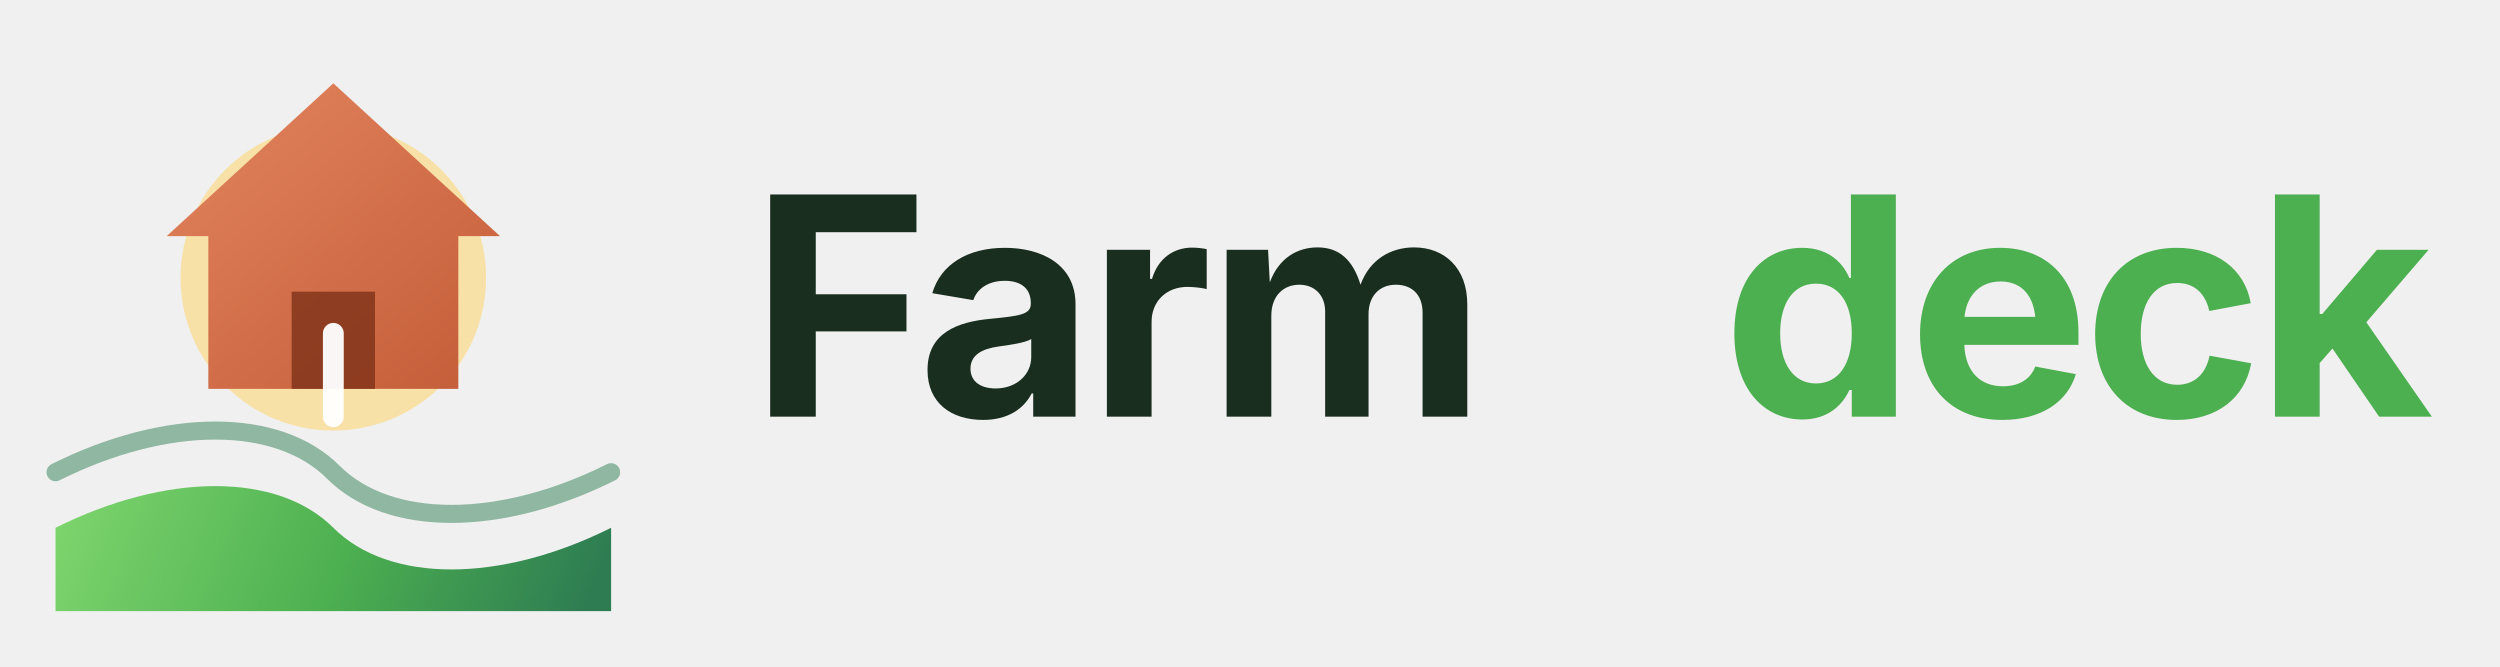
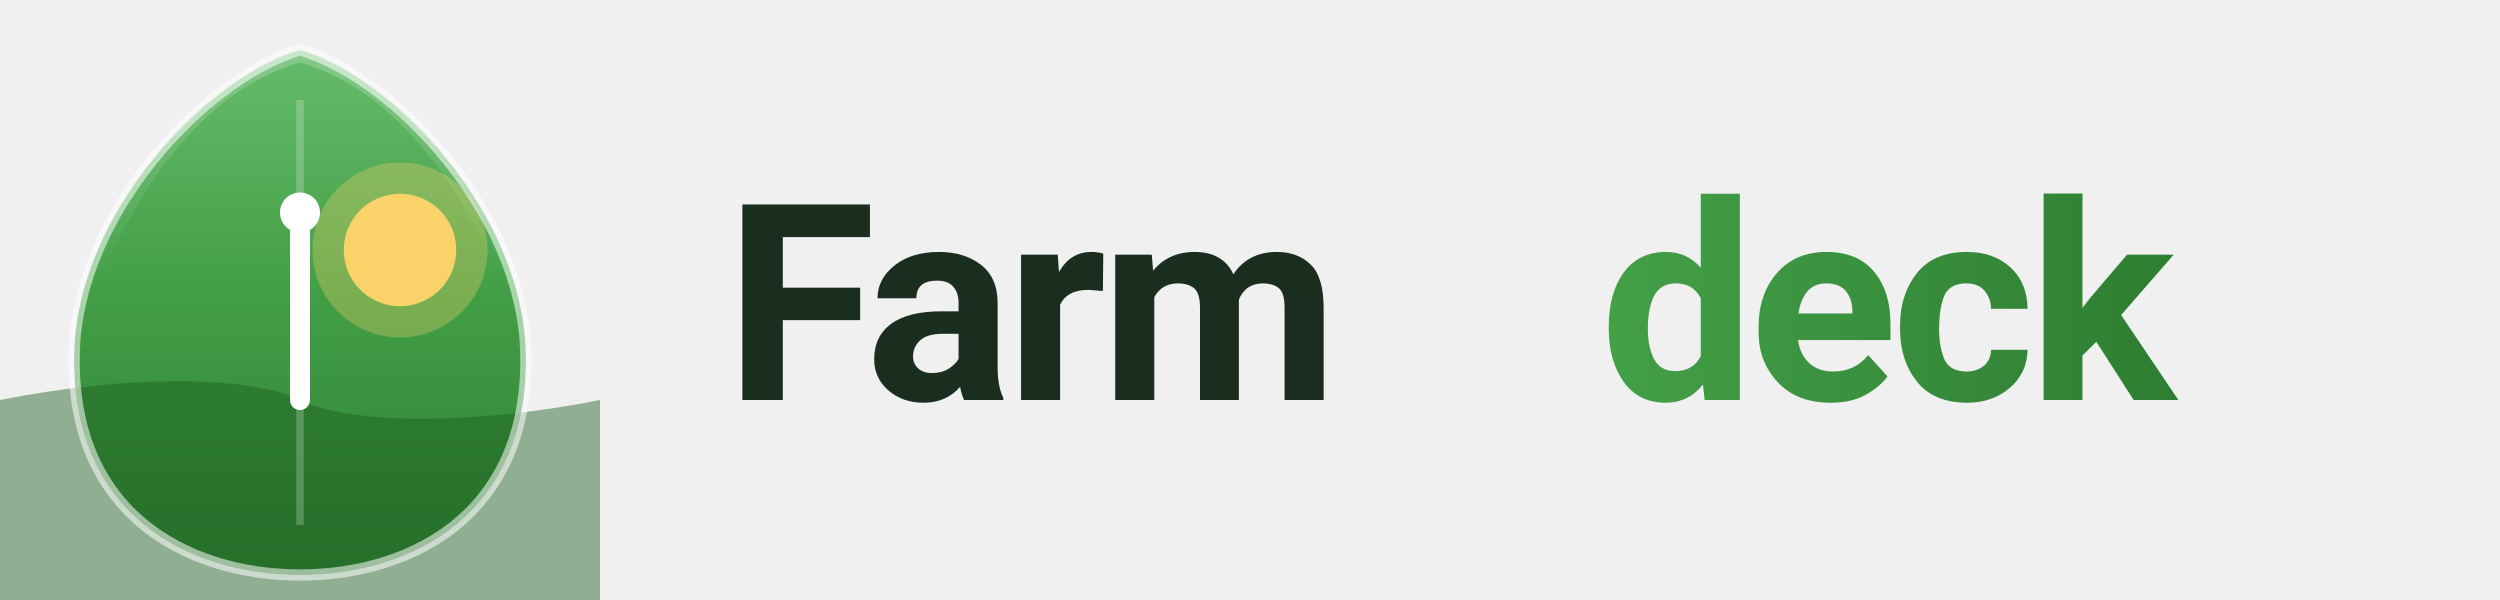
- <svg xmlns="http://www.w3.org/2000/svg" viewBox="0 0 180 48" fill="none">
+ <svg xmlns="http://www.w3.org/2000/svg" viewBox="0 0 200 48" fill="none">
  <defs>
-     <linearGradient id="lgField" x1="6" y1="30" x2="42" y2="44" gradientUnits="userSpaceOnUse">
-       <stop offset="0%" stop-color="#7FD66E" />
-       <stop offset="55%" stop-color="#4CAF50" />
-       <stop offset="100%" stop-color="#2E7D52" />
+     <linearGradient id="lgLeaf" x1="24" y1="4" x2="24" y2="46" gradientUnits="userSpaceOnUse">
+       <stop offset="0%" stop-color="#66BB6A" />
+       <stop offset="45%" stop-color="#43A047" />
+       <stop offset="100%" stop-color="#2E7D32" />
    </linearGradient>
-     <linearGradient id="lgBarn" x1="14" y1="8" x2="34" y2="32" gradientUnits="userSpaceOnUse">
-       <stop offset="0%" stop-color="#E0825C" />
-       <stop offset="100%" stop-color="#C25A36" />
+     <linearGradient id="lgShine" x1="24" y1="4" x2="24" y2="22" gradientUnits="userSpaceOnUse">
+       <stop offset="0%" stop-color="#FFFFFF" stop-opacity="0.22" />
+       <stop offset="100%" stop-color="#FFFFFF" stop-opacity="0" />
+     </linearGradient>
+     <linearGradient id="lgDeck" x1="0" y1="0" x2="1" y2="0">
+       <stop offset="0%" stop-color="#43A047" />
+       <stop offset="100%" stop-color="#2E7D32" />
    </linearGradient>
  </defs>
-   <g transform="translate(0,0) scale(1)">
-     <circle cx="24" cy="20" r="11" fill="#FFD56B" opacity="0.55" />
-     <path d="M24 6 L36 17 L33 17 L33 28 L15 28 L15 17 L12 17 Z" fill="url(#lgBarn)" />
-     <path d="M21 21 H27 V28 H21 Z" fill="#7A2E16" opacity="0.75" />
-     <path d="M4 38 C 12 34, 20 34, 24 38 C 28 42, 36 42, 44 38 L44 44 L4 44 Z" fill="url(#lgField)" />
-     <path d="M4 34 C 12 30, 20 30, 24 34 C 28 38, 36 38, 44 34" stroke="#2E7D52" stroke-width="1.3" stroke-linecap="round" fill="none" opacity="0.5" />
-     <path d="M24 30 L 24 24" stroke="#FFFFFF" stroke-width="1.5" stroke-linecap="round" opacity="0.95" />
-   </g>
-   <text x="54" y="30" font-family="system-ui, -apple-system, sans-serif" font-weight="700" font-size="22" letter-spacing="-0.5" fill="#1a2e1f">Farm</text>
-   <text x="124" y="30" font-family="system-ui, -apple-system, sans-serif" font-weight="700" font-size="22" letter-spacing="-0.5" fill="#4CAF50">deck</text>
+   <path d="M24 4 C 17 6, 7 16, 6 27 C 5 41, 15 46, 24 46 C 33 46, 43 41, 42 27 C 41 16, 31 6, 24 4 Z" fill="url(#lgLeaf)" />
+   <circle cx="32" cy="20" r="4.5" fill="#FFD56B" opacity="0.95" />
+   <circle cx="32" cy="20" r="7" fill="#FFD56B" opacity="0.3" />
+   <path d="M0 32 C 10 30, 20 30, 24 32 C 28 34, 38 34, 48 32 L 48 48 L 0 48 Z" fill="#1B5E20" opacity="0.45" />
+   <path d="M24 32 L 24 18" stroke="#FFFFFF" stroke-width="1.6" stroke-linecap="round" />
+   <circle cx="24" cy="17" r="1.6" fill="#FFFFFF" />
+   <line x1="24" y1="8" x2="24" y2="42" stroke="#FFFFFF" stroke-width="0.6" opacity="0.22" />
+   <path d="M24 4 C 17 6, 7 16, 6 27 L 7 25 C 11 14, 17 7, 24 5 C 31 7, 37 14, 41 25 L 42 27 C 41 16, 31 6, 24 4 Z" fill="url(#lgShine)" />
+   <path d="M24 4 C 17 6, 7 16, 6 27 C 5 41, 15 46, 24 46 C 33 46, 43 41, 42 27 C 41 16, 31 6, 24 4 Z" fill="none" stroke="#FFFFFF" stroke-width="0.9" opacity="0.55" />
+   <text x="58" y="32" font-family="system-ui, -apple-system, 'Segoe UI', Roboto, sans-serif" font-weight="700" font-size="22" letter-spacing="-0.5" fill="#1a2e1f">Farm</text>
+   <text x="128" y="32" font-family="system-ui, -apple-system, 'Segoe UI', Roboto, sans-serif" font-weight="700" font-size="22" letter-spacing="-0.5" fill="url(#lgDeck)">deck</text>
</svg>
